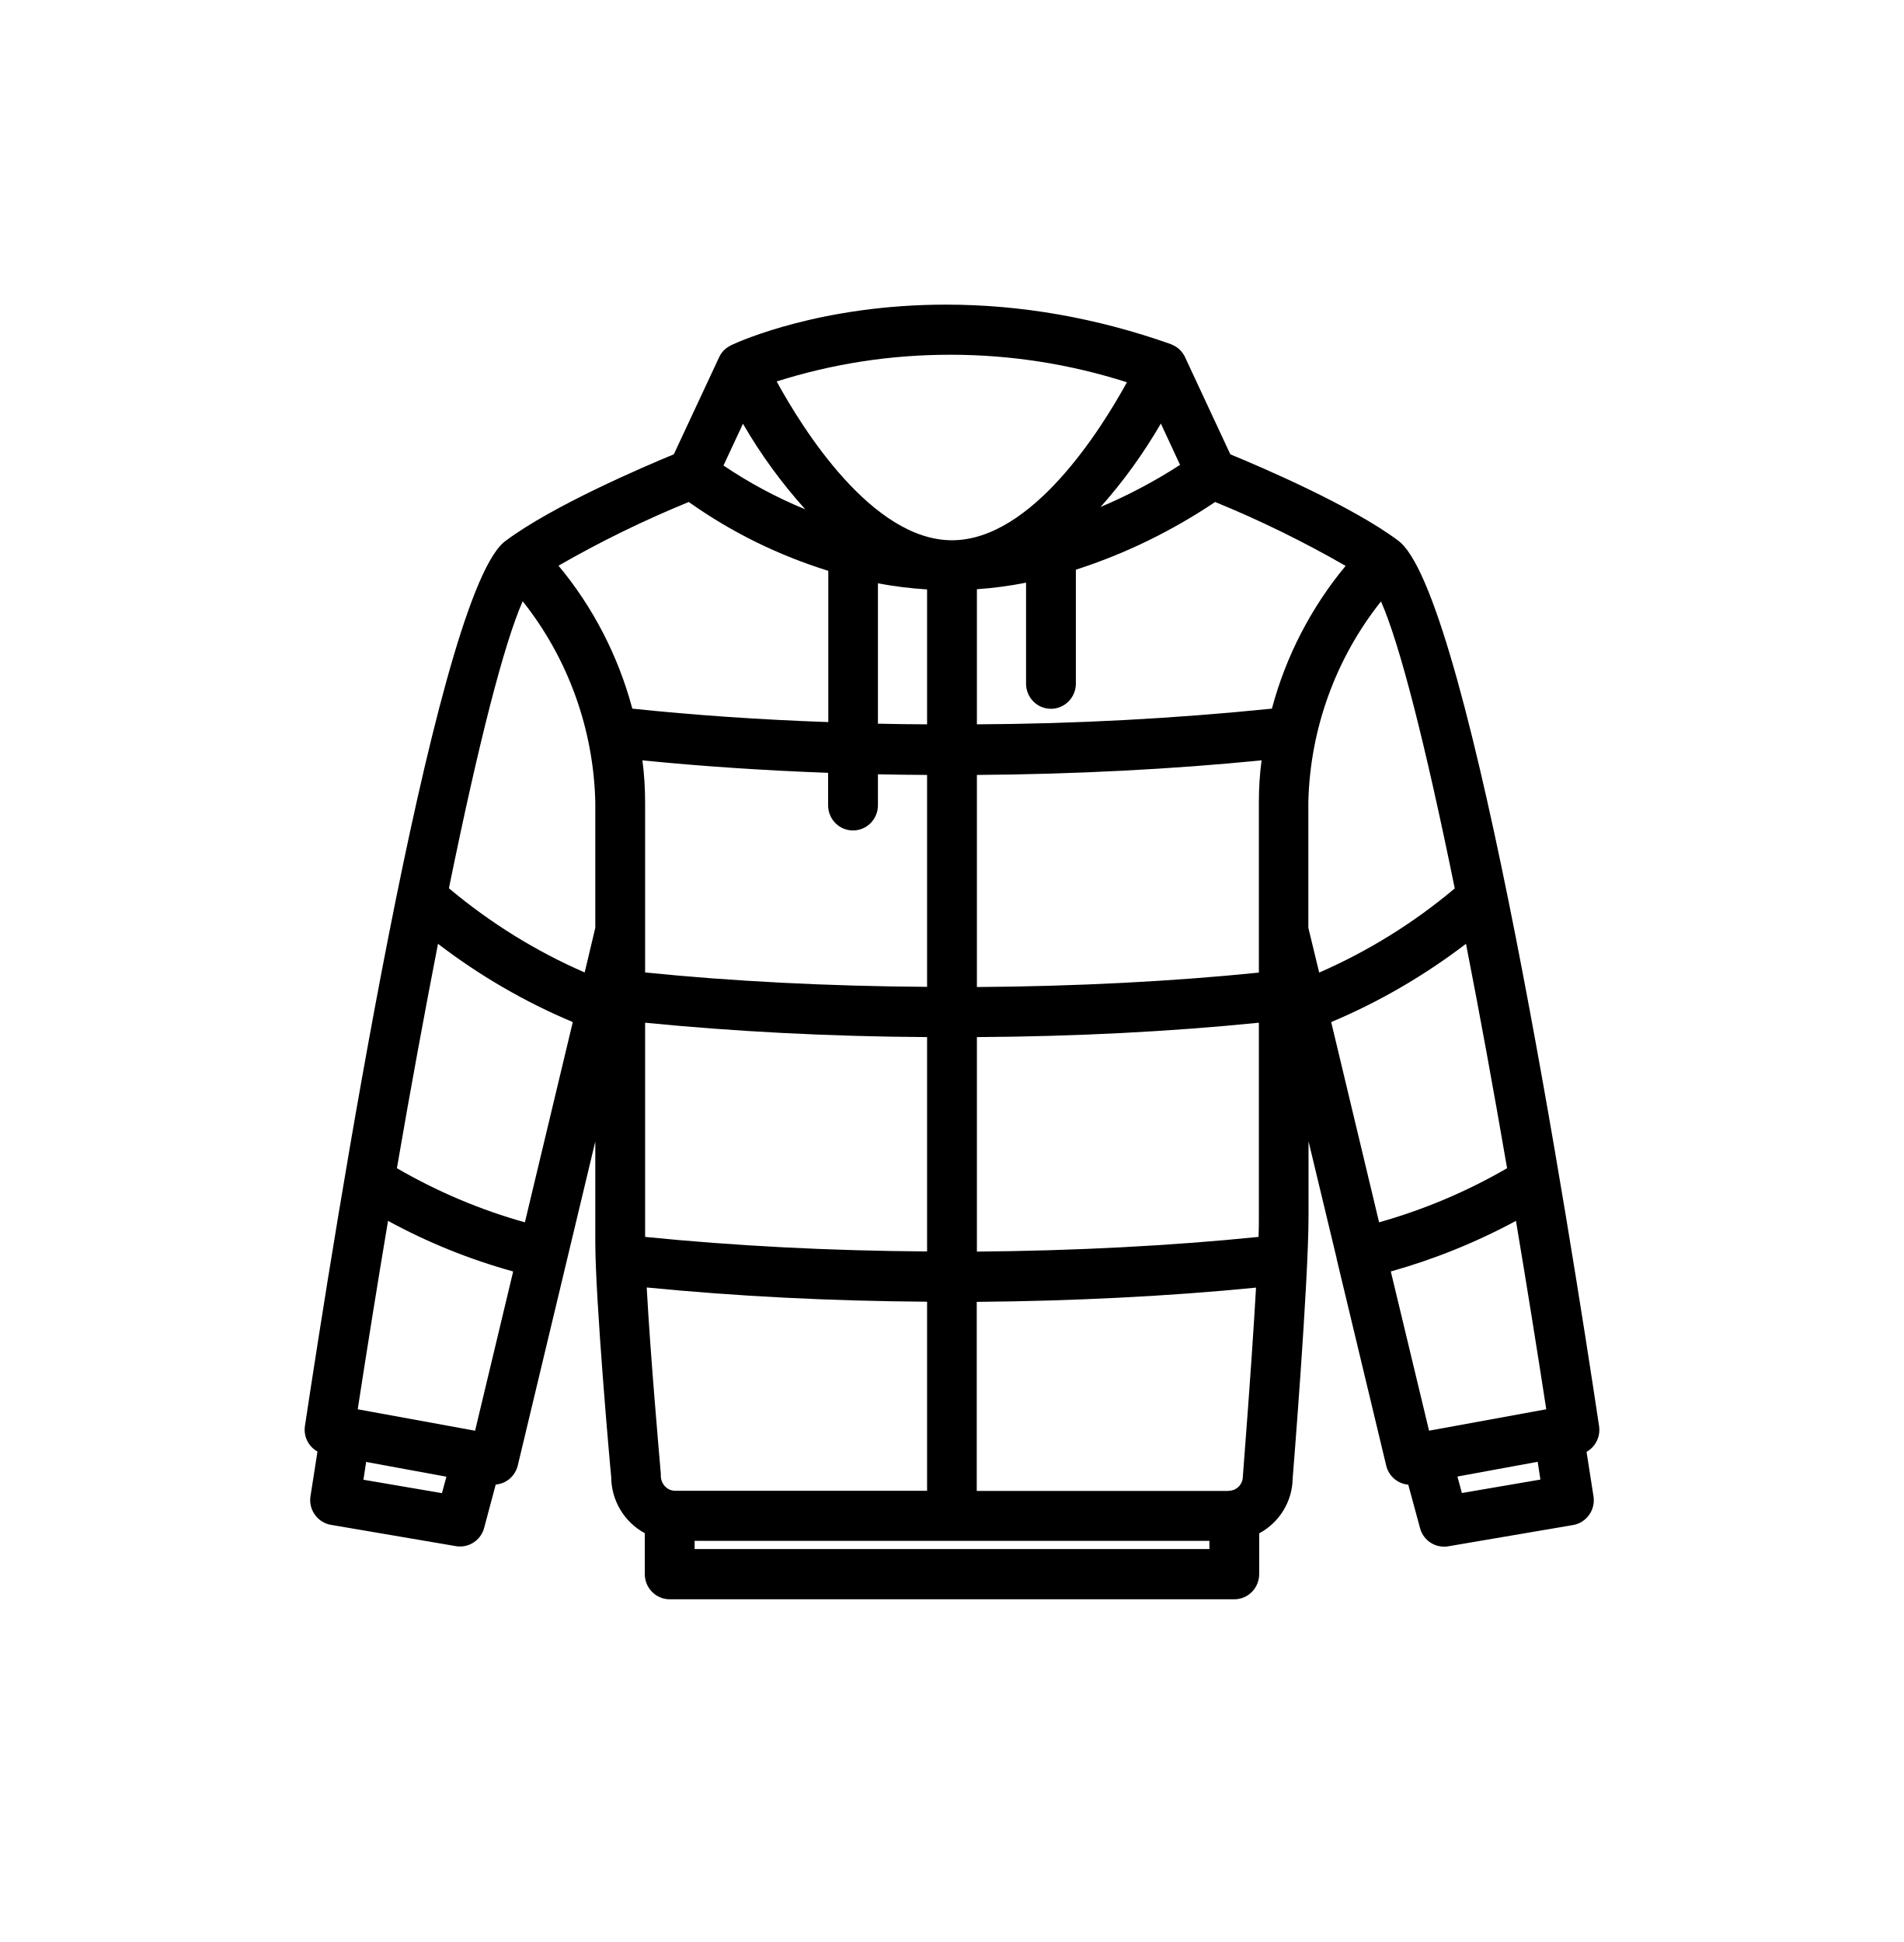
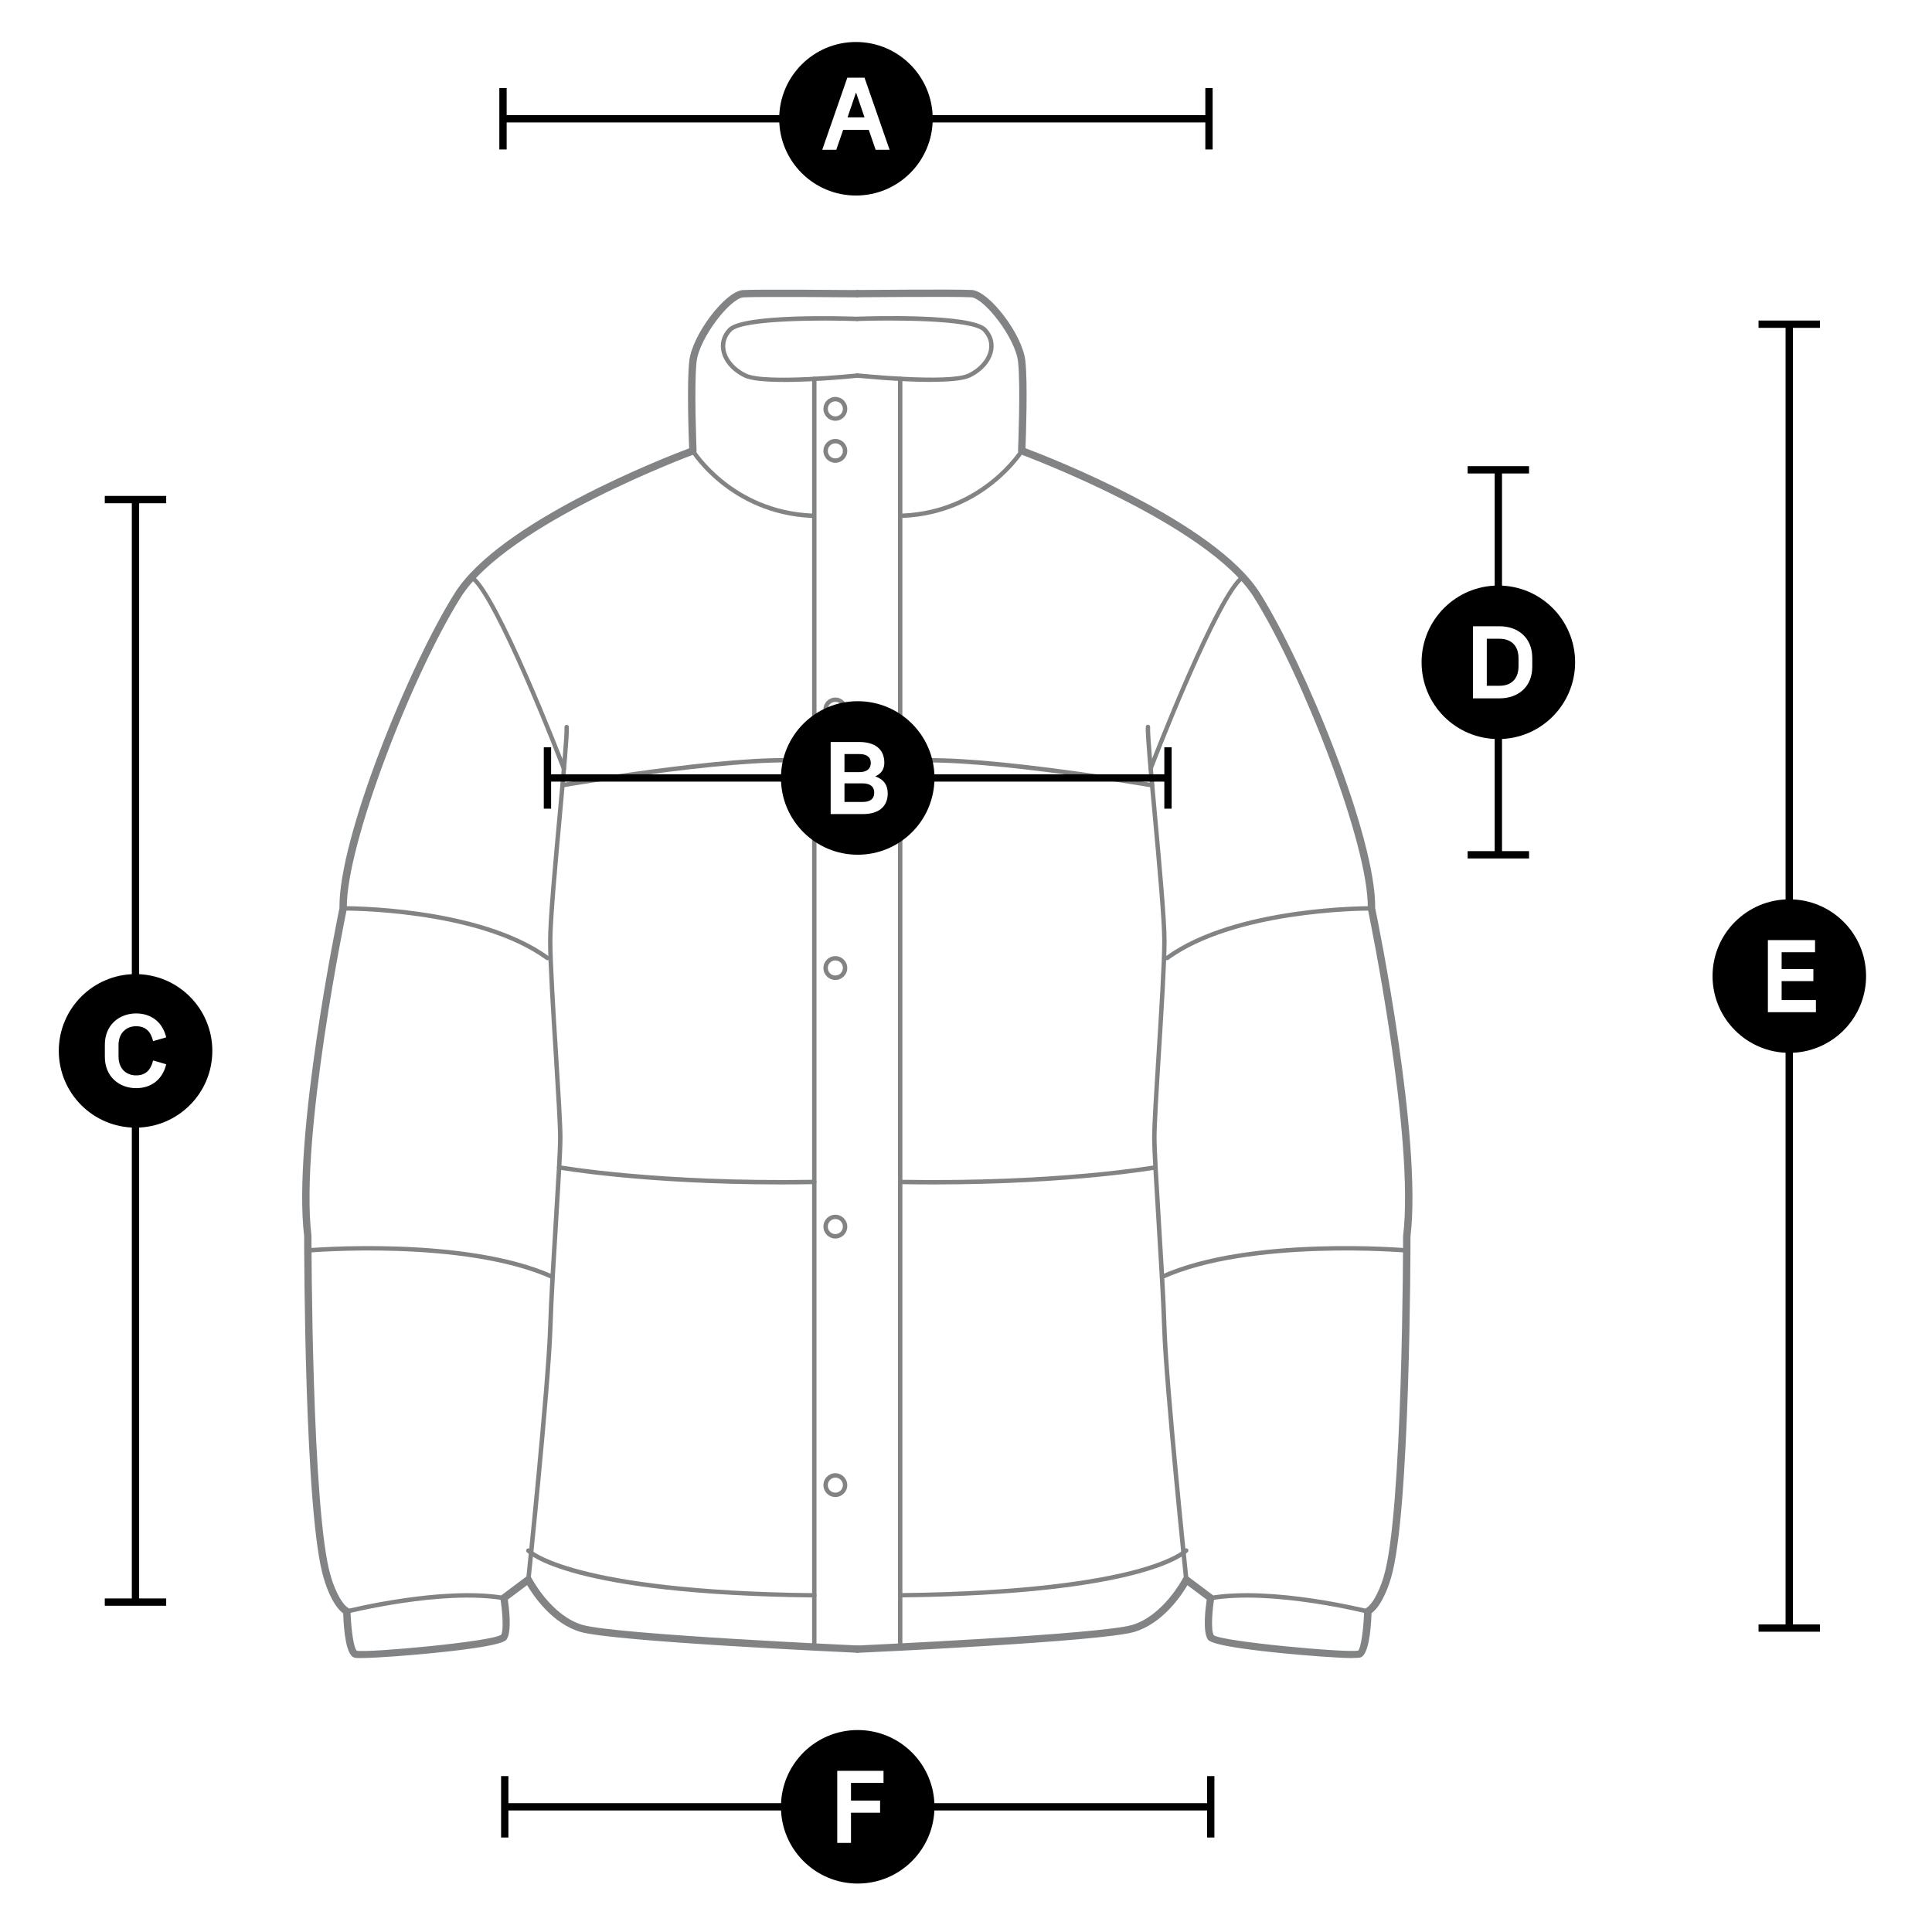
- <svg xmlns="http://www.w3.org/2000/svg" width="50" height="51" viewBox="0 0 50 51" fill="none">
-   <rect width="50" height="51" fill="white" />
-   <path d="M17.587 42C17.229 42 16.933 41.706 16.933 41.34V40.264C16.391 39.97 16.05 39.402 16.05 38.776C16.021 38.519 15.633 34.122 15.633 32.617V29.977L13.597 38.486C13.53 38.763 13.297 38.965 13.018 38.986L12.714 40.125C12.639 40.411 12.377 40.613 12.085 40.613C12.047 40.613 12.01 40.613 11.973 40.604L8.691 40.045C8.341 39.986 8.099 39.65 8.153 39.297C8.153 39.297 8.22 38.868 8.337 38.12C8.099 37.985 7.966 37.725 8.008 37.447C8.766 32.428 11.364 15.92 13.214 14.255C13.222 14.251 13.264 14.213 13.276 14.205C14.501 13.288 16.87 12.271 17.695 11.931L18.886 9.379C18.944 9.253 19.04 9.152 19.161 9.089C19.174 9.08 19.186 9.072 19.203 9.064C19.436 8.954 21.572 8 24.846 8C26.82 8 28.803 8.349 30.748 9.038C30.76 9.043 30.773 9.051 30.785 9.055C30.931 9.118 31.047 9.227 31.118 9.375L32.309 11.931C33.134 12.271 35.5 13.284 36.728 14.205C36.737 14.209 36.77 14.243 36.778 14.247C38.64 15.916 41.239 32.432 41.993 37.452C42.034 37.729 41.897 37.998 41.664 38.128C41.78 38.872 41.847 39.301 41.847 39.301C41.901 39.654 41.659 39.991 41.31 40.05L38.028 40.609C37.994 40.617 37.957 40.617 37.919 40.617C37.624 40.617 37.365 40.415 37.291 40.129L36.982 38.99C36.703 38.965 36.47 38.767 36.403 38.49L35.104 33.071C35.104 33.071 35.104 33.054 35.1 33.042L34.363 29.973V31.936C34.363 33.677 33.95 38.78 33.946 38.83C33.938 39.431 33.596 39.986 33.067 40.268V41.34C33.067 41.702 32.776 42 32.413 42H17.587ZM31.76 40.68V40.466H18.241V40.68H31.76ZM11.606 39.213L11.723 38.78L9.615 38.393C9.59 38.566 9.565 38.721 9.544 38.86L11.61 39.213H11.606ZM38.39 39.209L40.452 38.856L40.381 38.389L38.273 38.776L38.39 39.209ZM16.983 33.811C17.079 35.572 17.308 38.17 17.353 38.696C17.353 38.704 17.353 38.738 17.353 38.746C17.353 38.86 17.391 38.956 17.462 39.032C17.532 39.108 17.628 39.15 17.732 39.15H24.346V34.185C21.802 34.168 19.328 34.042 16.983 33.811ZM32.268 39.15C32.472 39.15 32.638 38.982 32.638 38.776L32.651 38.608C32.834 36.237 32.934 34.719 32.984 33.815C30.693 34.042 28.169 34.168 25.65 34.189V39.154H32.268V39.15ZM12.476 37.573L13.476 33.391C12.335 33.075 11.231 32.63 10.19 32.062C9.907 33.744 9.636 35.442 9.394 37.01L12.476 37.573ZM37.524 37.573L40.606 37.01C40.364 35.442 40.093 33.744 39.81 32.062C38.765 32.626 37.661 33.071 36.524 33.391L37.528 37.573H37.524ZM25.654 32.869C28.199 32.848 30.743 32.718 33.051 32.483C33.059 32.273 33.059 32.087 33.059 31.932V26.858C30.727 27.093 28.236 27.22 25.654 27.236V32.865V32.869ZM16.941 32.483C19.282 32.718 21.768 32.848 24.346 32.865V27.236C21.764 27.22 19.273 27.089 16.941 26.858V32.483ZM10.423 30.679C11.481 31.293 12.61 31.772 13.784 32.1L15.042 26.841C13.78 26.312 12.589 25.618 11.502 24.786C11.156 26.564 10.79 28.544 10.423 30.679ZM36.216 32.1C37.391 31.768 38.519 31.293 39.577 30.679C39.211 28.552 38.848 26.572 38.498 24.786C37.407 25.618 36.22 26.312 34.958 26.841L36.216 32.1ZM25.654 25.921C28.249 25.904 30.797 25.773 33.059 25.542V21.074C33.059 20.704 33.08 20.334 33.13 19.968C30.802 20.199 28.228 20.334 25.654 20.351V25.921ZM16.941 25.538C19.203 25.769 21.756 25.9 24.346 25.916V20.351C23.913 20.351 23.484 20.342 23.055 20.334V21.149C23.055 21.511 22.764 21.809 22.401 21.809C22.039 21.809 21.747 21.515 21.747 21.149V20.296C20.056 20.233 18.42 20.124 16.87 19.968C16.92 20.338 16.941 20.716 16.941 21.09V25.542V25.538ZM34.642 25.542C35.929 24.979 37.124 24.239 38.203 23.331C37.42 19.493 36.757 16.908 36.266 15.794C35.079 17.286 34.404 19.14 34.358 21.061V24.365L34.642 25.538V25.542ZM11.793 23.331C12.872 24.235 14.067 24.979 15.354 25.538L15.633 24.365V21.065C15.588 19.148 14.917 17.286 13.726 15.79C13.234 16.908 12.572 19.489 11.789 23.327L11.793 23.331ZM25.654 19.022C28.232 19.01 30.835 18.871 33.401 18.61C33.767 17.236 34.433 15.949 35.337 14.861C34.233 14.226 33.084 13.662 31.91 13.183C30.777 13.944 29.548 14.545 28.253 14.961V17.954C28.253 18.316 27.961 18.614 27.599 18.614C27.237 18.614 26.945 18.32 26.945 17.954V15.302C26.516 15.386 26.083 15.445 25.654 15.474V19.022ZM23.055 19.005C23.484 19.014 23.917 19.022 24.346 19.022V15.479C23.913 15.453 23.48 15.399 23.055 15.319V19.005ZM16.604 18.61C18.203 18.778 19.931 18.9 21.752 18.963V14.991C20.44 14.583 19.207 13.978 18.087 13.183C16.916 13.662 15.767 14.222 14.667 14.856C15.575 15.945 16.237 17.232 16.604 18.606V18.61ZM20.394 10.014C21.073 11.258 22.901 14.188 25 14.188C27.099 14.188 28.915 11.275 29.594 10.039C28.095 9.56 26.537 9.316 24.958 9.316C23.38 9.316 21.872 9.551 20.394 10.018V10.014ZM18.999 12.225C19.677 12.683 20.394 13.066 21.148 13.377C20.527 12.687 19.977 11.935 19.511 11.128L18.999 12.225ZM30.485 11.123C30.031 11.905 29.502 12.641 28.902 13.314C29.627 13.007 30.327 12.637 30.989 12.208L30.485 11.123Z" fill="black" />
+ <svg xmlns="http://www.w3.org/2000/svg" width="230" height="230" viewBox="0 0 230 230" fill="none">
+   <rect width="230" height="230" fill="white" />
+   <path d="M41.274 192.101C41.161 192.101 41.048 192.023 41.022 191.901C40.987 191.761 41.074 191.622 41.213 191.587C41.326 191.561 52.597 188.724 60.029 189.986C60.169 190.012 60.264 190.143 60.247 190.291C60.221 190.43 60.081 190.534 59.942 190.508C52.605 189.264 41.448 192.075 41.335 192.101C41.309 192.101 41.291 192.101 41.274 192.101Z" fill="#828384" />
+   <path d="M62.893 188.332C62.893 188.332 62.875 188.332 62.867 188.332C62.719 188.315 62.623 188.193 62.632 188.045C62.658 187.819 65.025 164.982 65.243 158.115C65.356 154.581 65.66 149.586 65.93 145.182C66.2 140.787 66.435 136.992 66.435 135.391C66.435 133.911 66.182 129.847 65.921 125.548C65.599 120.395 65.243 114.564 65.243 112.006C65.243 109.447 65.86 102.719 66.4 96.792C66.835 92.006 67.253 87.489 67.201 86.566C67.201 86.418 67.305 86.296 67.444 86.288C67.592 86.288 67.714 86.392 67.723 86.531C67.775 87.489 67.375 91.823 66.922 96.836C66.383 102.754 65.765 109.464 65.765 112.006C65.765 114.547 66.121 120.378 66.444 125.513C66.713 129.83 66.966 133.903 66.966 135.391C66.966 137.01 66.731 140.813 66.461 145.217C66.191 149.621 65.878 154.616 65.773 158.132C65.556 165.025 63.188 187.871 63.162 188.106C63.145 188.237 63.032 188.341 62.901 188.341L62.893 188.332Z" fill="#828384" />
+   <path d="M67.131 91.762C67.027 91.762 66.931 91.701 66.887 91.597C64.12 84.39 58.28 70.387 56.008 68.942C55.887 68.864 55.852 68.707 55.93 68.585C56.008 68.463 56.174 68.429 56.287 68.507C59.272 70.404 67.044 90.561 67.375 91.414C67.427 91.544 67.357 91.701 67.227 91.753C67.192 91.762 67.166 91.771 67.131 91.771V91.762Z" fill="#828384" />
+   <path d="M65.173 114.312C65.121 114.312 65.068 114.294 65.016 114.26C56.809 108.289 40.995 108.402 40.839 108.402C40.7 108.402 40.578 108.289 40.578 108.141C40.578 107.993 40.691 107.88 40.839 107.88C40.987 107.871 56.983 107.767 65.329 113.842C65.443 113.929 65.469 114.094 65.39 114.207C65.338 114.277 65.26 114.312 65.182 114.312H65.173Z" fill="#828384" />
+   <path d="M65.782 152.284C65.782 152.284 65.713 152.284 65.678 152.258C55.269 147.558 36.853 149.107 36.67 149.125C36.531 149.133 36.4 149.029 36.383 148.89C36.374 148.742 36.478 148.62 36.618 148.602C36.8 148.585 55.356 147.027 65.886 151.779C66.017 151.84 66.078 151.997 66.017 152.127C65.974 152.223 65.878 152.284 65.782 152.284Z" fill="#828384" />
+   <path d="M96.609 61.658C86.896 61.222 82.301 53.886 82.257 53.807C82.179 53.685 82.222 53.52 82.344 53.45C82.466 53.372 82.631 53.416 82.701 53.538C82.745 53.607 87.209 60.718 96.635 61.135C96.783 61.135 96.887 61.266 96.887 61.405C96.887 61.544 96.765 61.658 96.626 61.658H96.609Z" fill="#828384" />
+   <path d="M93.293 45.47C91.265 45.47 89.455 45.339 88.619 44.939C87.14 44.234 86.113 43.041 85.869 41.753C85.686 40.779 85.965 39.856 86.687 39.09C88.402 37.263 100.673 37.654 102.066 37.706C102.214 37.706 102.318 37.837 102.318 37.976C102.318 38.124 102.188 38.229 102.048 38.229C98.323 38.089 88.384 38.046 87.07 39.456C86.47 40.091 86.235 40.857 86.382 41.666C86.591 42.78 87.531 43.851 88.837 44.477C91.135 45.574 101.918 44.469 102.022 44.451C102.179 44.443 102.292 44.538 102.309 44.686C102.327 44.834 102.222 44.956 102.074 44.974C101.778 45.008 97.14 45.478 93.284 45.478L93.293 45.47Z" fill="#828384" />
+   <path d="M96.939 196.348C96.791 196.348 96.678 196.235 96.678 196.087V45.095C96.678 44.947 96.791 44.834 96.939 44.834C97.087 44.834 97.201 44.947 97.201 45.095V196.087C97.201 196.235 97.087 196.348 96.939 196.348Z" fill="#828384" />
+   <path d="M96.939 190.178C67.679 189.855 62.884 184.964 62.701 184.764C62.605 184.66 62.614 184.494 62.719 184.399C62.823 184.303 62.988 184.312 63.084 184.416C63.136 184.468 68.071 189.351 96.948 189.664C97.096 189.664 97.209 189.786 97.209 189.925C97.209 190.064 97.087 190.186 96.948 190.186L96.939 190.178Z" fill="#828384" />
+   <path d="M92.945 141.005C76.574 141.005 66.618 139.246 66.513 139.229C66.374 139.203 66.278 139.064 66.304 138.924C66.33 138.785 66.47 138.689 66.609 138.716C66.722 138.733 78.254 140.761 96.939 140.448C97.079 140.448 97.201 140.561 97.201 140.7C97.201 140.848 97.087 140.961 96.948 140.97C95.573 140.996 94.242 141.005 92.945 141.005Z" fill="#828384" />
+   <path d="M66.957 93.746C66.835 93.746 66.722 93.659 66.696 93.529C66.67 93.389 66.766 93.25 66.913 93.224C67.871 93.059 90.386 89.212 96.992 90.509C97.131 90.535 97.227 90.674 97.201 90.813C97.174 90.953 97.035 91.048 96.896 91.022C90.377 89.743 67.236 93.694 67.009 93.737C66.992 93.737 66.983 93.737 66.966 93.737L66.957 93.746Z" fill="#828384" />
+   <path d="M43.014 197.392C42.588 197.392 42.292 197.375 42.162 197.332C41.23 197.018 40.934 194.355 40.856 192.075C39.403 190.987 38.576 188.028 38.541 187.889C36.235 180.386 36.209 148.515 36.209 147.158C34.799 135.478 40.142 109.395 40.412 108.098C40.29 99.778 48.733 79.186 54.12 70.631C59.498 62.075 79.246 54.425 82.04 53.372C81.979 51.875 81.761 45.592 82.057 42.963C82.405 39.856 86.348 34.652 88.445 34.53C90.29 34.425 101.596 34.53 102.074 34.53C102.318 34.53 102.51 34.73 102.51 34.965C102.51 35.209 102.301 35.374 102.074 35.4C101.961 35.4 90.325 35.296 88.506 35.4C86.948 35.487 83.241 40.239 82.927 43.068C82.605 45.94 82.927 53.59 82.927 53.659C82.927 53.851 82.823 54.025 82.64 54.086C82.423 54.164 60.377 62.336 54.86 71.1C49.072 80.308 41.152 100.683 41.291 108.141C41.291 108.176 41.291 108.211 41.283 108.237C41.23 108.507 35.66 135.287 37.079 147.114C37.079 147.497 37.105 180.256 39.385 187.654C39.62 188.507 40.447 190.83 41.518 191.466C41.648 191.544 41.727 191.674 41.727 191.822C41.796 194.103 42.136 196.252 42.475 196.513C43.772 196.792 58.663 195.426 59.664 194.607C59.995 194.016 59.786 191.648 59.568 190.299C59.542 190.143 59.611 189.977 59.733 189.882L62.632 187.706C62.736 187.627 62.867 187.601 62.988 187.627C63.11 187.654 63.223 187.741 63.276 187.854C63.302 187.897 65.617 192.345 69.35 193.441C73.215 194.573 101.787 195.878 102.074 195.887C102.318 195.896 102.501 196.104 102.492 196.339C102.483 196.574 102.292 196.757 102.04 196.757C100.856 196.705 73.075 195.434 69.107 194.277C65.713 193.285 63.476 189.934 62.753 188.707L60.456 190.43C60.604 191.422 60.926 194.111 60.36 195.095C60.212 195.356 59.855 195.974 51.283 196.818C49.098 197.036 44.868 197.384 42.997 197.384L43.014 197.392Z" fill="#828384" />
+   <path d="M161.099 197.392C159.237 197.392 155.007 197.044 152.823 196.827C144.25 195.983 143.902 195.365 143.745 195.104C143.18 194.12 143.51 191.422 143.658 190.439L141.361 188.715C140.638 189.943 138.401 193.293 135.007 194.285C131.039 195.443 103.258 196.714 102.074 196.766C101.796 196.766 101.631 196.592 101.622 196.348C101.613 196.104 101.796 195.904 102.04 195.896C102.327 195.878 130.899 194.581 134.764 193.45C138.497 192.353 140.812 187.915 140.838 187.862C140.899 187.749 141.004 187.662 141.126 187.636C141.256 187.61 141.378 187.636 141.482 187.715L144.381 189.89C144.511 189.986 144.572 190.151 144.546 190.308C144.328 191.648 144.128 194.024 144.494 194.668C145.46 195.426 160.351 196.801 161.691 196.496C161.987 196.252 162.327 194.103 162.396 191.822C162.396 191.674 162.483 191.535 162.605 191.466C163.667 190.83 164.502 188.507 164.729 187.662C167.009 180.256 167.035 147.488 167.035 147.158C168.462 135.278 162.892 108.498 162.84 108.228C162.84 108.194 162.831 108.167 162.831 108.133C162.971 100.683 155.051 80.3 149.263 71.092C143.754 62.328 121.709 54.164 121.482 54.077C121.308 54.016 121.187 53.842 121.195 53.651C121.195 53.572 121.517 45.922 121.195 43.059C120.882 40.239 117.174 35.487 115.617 35.391C113.798 35.287 102.161 35.391 102.048 35.391C101.787 35.374 101.613 35.2 101.613 34.956C101.613 34.712 101.805 34.521 102.048 34.521C102.527 34.521 113.832 34.417 115.677 34.521C117.784 34.643 121.726 39.847 122.066 42.954C122.362 45.583 122.135 51.867 122.083 53.363C124.868 54.408 144.616 62.067 150.003 70.622C155.39 79.186 163.823 99.769 163.71 108.089C163.98 109.386 169.324 135.469 167.914 147.201C167.914 148.498 167.888 180.378 165.582 187.889C165.547 188.01 164.729 190.969 163.275 192.057C163.197 194.338 162.892 197.001 161.97 197.314C161.839 197.358 161.543 197.375 161.117 197.375L161.099 197.392Z" fill="#828384" />
+   <path d="M162.831 192.101C162.831 192.101 162.788 192.101 162.77 192.101C162.657 192.075 151.5 189.264 144.163 190.508C144.024 190.534 143.884 190.439 143.858 190.291C143.832 190.151 143.928 190.012 144.076 189.986C151.508 188.724 162.779 191.561 162.892 191.587C163.032 191.622 163.119 191.761 163.084 191.901C163.049 192.023 162.944 192.101 162.831 192.101Z" fill="#828384" />
+   <path d="M141.221 188.332C141.091 188.332 140.978 188.237 140.96 188.097C140.934 187.871 138.567 165.017 138.349 158.124C138.236 154.599 137.932 149.612 137.662 145.208C137.392 140.804 137.157 137.001 137.157 135.382C137.157 133.885 137.409 129.812 137.679 125.504C138.001 120.361 138.358 114.538 138.358 111.997C138.358 109.455 137.74 102.745 137.2 96.827C136.739 91.814 136.348 87.48 136.4 86.523C136.4 86.383 136.53 86.27 136.678 86.279C136.826 86.279 136.931 86.409 136.922 86.557C136.87 87.48 137.287 91.997 137.723 96.784C138.262 102.71 138.88 109.438 138.88 111.997C138.88 114.556 138.523 120.387 138.201 125.539C137.931 129.847 137.688 133.911 137.688 135.382C137.688 136.984 137.923 140.778 138.193 145.173C138.462 149.586 138.776 154.581 138.88 158.106C139.098 164.982 141.465 187.81 141.491 188.037C141.509 188.184 141.404 188.306 141.256 188.324C141.247 188.324 141.239 188.324 141.23 188.324L141.221 188.332Z" fill="#828384" />
+   <path d="M136.974 91.762C136.974 91.762 136.913 91.762 136.878 91.745C136.739 91.692 136.678 91.544 136.73 91.405C137.061 90.552 144.833 70.387 147.818 68.498C147.94 68.42 148.106 68.455 148.175 68.577C148.253 68.698 148.219 68.864 148.097 68.933C145.825 70.378 139.985 84.39 137.218 91.588C137.174 91.692 137.079 91.753 136.974 91.753V91.762Z" fill="#828384" />
+   <path d="M138.932 114.312C138.854 114.312 138.776 114.277 138.723 114.207C138.636 114.094 138.663 113.929 138.784 113.842C147.131 107.767 163.127 107.871 163.275 107.88C163.423 107.88 163.536 108.002 163.536 108.141C163.536 108.281 163.414 108.402 163.275 108.402C163.266 108.402 163.24 108.402 163.171 108.402C161.813 108.402 146.957 108.542 139.089 114.26C139.046 114.294 138.985 114.312 138.932 114.312Z" fill="#828384" />
+   <path d="M138.323 152.284C138.227 152.284 138.132 152.223 138.088 152.127C138.027 151.997 138.088 151.84 138.219 151.779C148.758 147.018 167.305 148.585 167.488 148.602C167.635 148.611 167.74 148.742 167.723 148.89C167.714 149.029 167.583 149.142 167.435 149.125C167.253 149.107 148.837 147.558 138.428 152.258C138.393 152.275 138.358 152.284 138.323 152.284Z" fill="#828384" />
+   <path d="M107.496 61.658C107.357 61.658 107.244 61.544 107.235 61.405C107.235 61.257 107.34 61.135 107.488 61.135C116.913 60.709 121.378 53.607 121.422 53.538C121.5 53.416 121.657 53.372 121.778 53.45C121.9 53.529 121.944 53.685 121.865 53.807C121.822 53.877 117.218 61.222 107.514 61.658H107.496Z" fill="#828384" />
+   <path d="M110.821 45.47C106.966 45.47 102.327 44.991 102.031 44.965C101.883 44.947 101.787 44.826 101.796 44.678C101.813 44.538 101.926 44.434 102.083 44.443C102.188 44.451 112.971 45.565 115.268 44.469C116.574 43.842 117.514 42.763 117.723 41.658C117.871 40.848 117.636 40.082 117.035 39.447C115.721 38.046 105.782 38.089 102.057 38.22C101.909 38.22 101.796 38.115 101.787 37.968C101.787 37.819 101.892 37.706 102.04 37.698C103.432 37.645 115.695 37.254 117.418 39.081C118.14 39.847 118.419 40.77 118.236 41.745C117.993 43.033 116.966 44.225 115.486 44.93C114.65 45.33 112.84 45.461 110.812 45.461L110.821 45.47Z" fill="#828384" />
+   <path d="M107.166 196.348C107.018 196.348 106.905 196.235 106.905 196.087V45.095C106.905 44.947 107.018 44.834 107.166 44.834C107.314 44.834 107.427 44.947 107.427 45.095V196.087C107.427 196.235 107.314 196.348 107.166 196.348Z" fill="#828384" />
+   <path d="M107.166 190.178C107.026 190.178 106.905 190.064 106.905 189.916C106.905 189.768 107.018 189.655 107.166 189.655C122.248 189.49 130.647 188.071 135.033 186.914C139.811 185.652 141.012 184.416 141.03 184.407C141.126 184.303 141.291 184.294 141.395 184.39C141.5 184.486 141.509 184.651 141.413 184.755C141.221 184.964 136.426 189.847 107.174 190.169L107.166 190.178Z" fill="#828384" />
+   <path d="M111.16 141.005C109.864 141.005 108.532 140.996 107.157 140.97C107.009 140.97 106.896 140.848 106.905 140.7C106.905 140.552 107 140.439 107.166 140.448C125.86 140.77 137.383 138.733 137.496 138.716C137.636 138.698 137.775 138.785 137.801 138.924C137.827 139.064 137.731 139.203 137.592 139.229C137.488 139.246 127.531 141.005 111.16 141.005Z" fill="#828384" />
+   <path d="M137.148 93.746C137.148 93.746 137.122 93.746 137.105 93.746C136.87 93.703 113.728 89.751 107.218 91.031C107.07 91.057 106.939 90.97 106.913 90.822C106.887 90.683 106.974 90.543 107.122 90.517C113.728 89.221 136.243 93.067 137.2 93.233C137.34 93.259 137.435 93.389 137.418 93.537C137.392 93.668 137.287 93.755 137.157 93.755L137.148 93.746Z" fill="#828384" />
+   <path d="M99.446 50.091C98.663 50.091 98.027 49.456 98.027 48.672C98.027 47.889 98.663 47.254 99.446 47.254C100.229 47.254 100.865 47.889 100.865 48.672C100.865 49.456 100.229 50.091 99.446 50.091ZM99.446 47.776C98.95 47.776 98.55 48.176 98.55 48.672C98.55 49.169 98.95 49.569 99.446 49.569C99.942 49.569 100.342 49.169 100.342 48.672C100.342 48.176 99.942 47.776 99.446 47.776Z" fill="#828384" />
+   <path d="M99.446 55.095C98.663 55.095 98.027 54.46 98.027 53.677C98.027 52.894 98.663 52.258 99.446 52.258C100.229 52.258 100.865 52.894 100.865 53.677C100.865 54.46 100.229 55.095 99.446 55.095ZM99.446 52.78C98.95 52.78 98.55 53.181 98.55 53.677C98.55 54.173 98.95 54.573 99.446 54.573C99.942 54.573 100.342 54.173 100.342 53.677C100.342 53.181 99.942 52.78 99.446 52.78Z" fill="#828384" />
+   <path d="M99.446 85.879C98.663 85.879 98.027 85.243 98.027 84.46C98.027 83.677 98.663 83.041 99.446 83.041C100.229 83.041 100.865 83.677 100.865 84.46C100.865 85.243 100.229 85.879 99.446 85.879ZM99.446 83.555C98.95 83.555 98.55 83.955 98.55 84.451C98.55 84.947 98.95 85.348 99.446 85.348C99.942 85.348 100.342 84.947 100.342 84.451C100.342 83.955 99.942 83.555 99.446 83.555Z" fill="#828384" />
+   <path d="M99.446 116.662C98.663 116.662 98.027 116.026 98.027 115.243C98.027 114.46 98.663 113.824 99.446 113.824C100.229 113.824 100.865 114.46 100.865 115.243C100.865 116.026 100.229 116.662 99.446 116.662ZM99.446 114.338C98.95 114.338 98.55 114.738 98.55 115.234C98.55 115.73 98.95 116.131 99.446 116.131C99.942 116.131 100.342 115.73 100.342 115.234C100.342 114.738 99.942 114.338 99.446 114.338Z" fill="#828384" />
+   <path d="M99.446 147.445C98.663 147.445 98.027 146.81 98.027 146.026C98.027 145.243 98.663 144.608 99.446 144.608C100.229 144.608 100.865 145.243 100.865 146.026C100.865 146.81 100.229 147.445 99.446 147.445ZM99.446 145.121C98.95 145.121 98.55 145.521 98.55 146.018C98.55 146.514 98.95 146.914 99.446 146.914C99.942 146.914 100.342 146.514 100.342 146.018C100.342 145.521 99.942 145.121 99.446 145.121Z" fill="#828384" />
+   <path d="M99.446 178.219C98.663 178.219 98.027 177.584 98.027 176.801C98.027 176.017 98.663 175.382 99.446 175.382C100.229 175.382 100.865 176.017 100.865 176.801C100.865 177.584 100.229 178.219 99.446 178.219ZM99.446 175.904C98.95 175.904 98.55 176.305 98.55 176.801C98.55 177.297 98.95 177.697 99.446 177.697C99.942 177.697 100.342 177.297 100.342 176.801C100.342 176.305 99.942 175.904 99.446 175.904Z" fill="#828384" />
+   <path d="M143.927 13.704H59.881V14.574H143.927V13.704Z" fill="black" />
+   <path d="M60.316 10.483H59.445V17.794H60.316V10.483Z" fill="black" />
+   <path d="M144.362 10.483H143.492V17.794H144.362V10.483Z" fill="black" />
+   <path d="M139.045 92.18H65.172V93.05H139.045V92.18Z" fill="black" />
+   <path d="M65.607 88.96H64.737V96.271H65.607V88.96Z" fill="black" />
+   <path d="M139.48 88.96H138.61V96.271H139.48V88.96Z" fill="black" />
+   <path d="M144.136 214.661H60.089V215.531H144.136V214.661Z" fill="black" />
+   <path d="M60.524 211.44H59.654V218.751H60.524V211.44Z" fill="black" />
+   <path d="M144.571 211.44H143.701V218.751H144.571V211.44Z" fill="black" />
+   <path d="M178.81 55.931H177.939V101.632H178.81V55.931Z" fill="black" />
+   <path d="M182.03 55.496H174.719V56.366H182.03V55.496Z" fill="black" />
+   <path d="M182.03 101.327H174.719V102.197H182.03V101.327Z" fill="black" />
+   <path d="M16.565 59.474H15.694V190.37H16.565V59.474Z" fill="black" />
+   <path d="M19.785 59.038H12.474V59.909H19.785V59.038Z" fill="black" />
+   <path d="M19.785 190.291H12.474V191.162H19.785V190.291Z" fill="black" />
+   <path d="M213.439 38.594H212.569V193.381H213.439V38.594Z" fill="black" />
+   <path d="M216.66 38.159H209.349V39.03H216.66V38.159Z" fill="black" />
+   <path d="M216.66 193.381H209.349V194.251H216.66V193.381Z" fill="black" />
+   <path d="M111.038 14.138C111.038 19.186 106.947 23.277 101.9 23.277C96.852 23.277 92.761 19.186 92.761 14.138C92.761 9.091 96.852 5 101.9 5C106.947 5 111.038 9.091 111.038 14.138Z" fill="black" />
+   <path d="M104.241 17.828L103.423 15.453H100.377L99.558 17.828H97.887L100.873 9.247H102.918L105.903 17.828H104.232H104.241ZM100.89 13.973H102.918L101.908 11.005L100.899 13.973H100.89Z" fill="white" />
+   <path d="M111.247 92.615C111.247 97.663 107.157 101.753 102.109 101.753C97.061 101.753 92.97 97.663 92.97 92.615C92.97 87.567 97.061 83.477 102.109 83.477C107.157 83.477 111.247 87.567 111.247 92.615Z" fill="black" />
+   <path d="M105.686 94.408C105.686 96.148 104.476 96.914 102.718 96.914H98.888V88.333H102.309C104.049 88.333 105.277 89.099 105.277 90.805C105.277 91.492 104.972 92.093 104.197 92.423C105.216 92.78 105.677 93.477 105.677 94.408H105.686ZM100.533 89.769V91.919H102.309C103.144 91.919 103.667 91.553 103.667 90.831C103.667 90.108 103.144 89.769 102.309 89.769H100.533ZM102.718 95.47C103.553 95.47 104.076 95.121 104.076 94.373C104.076 93.624 103.553 93.259 102.718 93.259H100.533V95.47H102.718Z" fill="white" />
+   <path d="M25.277 125.104C25.277 130.152 21.186 134.242 16.138 134.242C11.091 134.242 7 130.152 7 125.104C7 120.056 11.091 115.966 16.138 115.966C21.186 115.966 25.277 120.056 25.277 125.104Z" fill="black" />
+   <path d="M12.483 125.826V124.364C12.483 122.006 14.206 120.648 16.208 120.648C18.053 120.648 19.367 121.727 19.785 123.494L18.227 123.946C17.949 122.789 17.331 122.171 16.199 122.171C15.068 122.171 14.111 122.937 14.111 124.425V125.765C14.111 127.271 15.068 128.02 16.199 128.02C17.331 128.02 17.94 127.402 18.227 126.244L19.785 126.697C19.367 128.472 18.053 129.543 16.208 129.543C14.215 129.543 12.483 128.194 12.483 125.826Z" fill="white" />
+   <path d="M187.513 78.846C187.513 83.894 183.422 87.984 178.375 87.984C173.327 87.984 169.236 83.894 169.236 78.846C169.236 73.798 173.327 69.708 178.375 69.708C183.422 69.708 187.513 73.798 187.513 78.846Z" fill="black" />
+   <path d="M182.413 78.333V79.36C182.413 81.788 180.724 83.137 178.505 83.137H175.355V74.555H178.505C180.716 74.555 182.413 75.913 182.413 78.333ZM180.777 78.385C180.777 76.775 179.819 76.044 178.514 76.044H176.999V81.64H178.514C179.819 81.64 180.777 80.918 180.777 79.299V78.376V78.385Z" fill="white" />
+   <path d="M222.152 116.2C222.152 121.248 218.061 125.339 213.014 125.339C207.966 125.339 203.875 121.248 203.875 116.2C203.875 111.152 207.966 107.062 213.014 107.062C218.061 107.062 222.152 111.152 222.152 116.2Z" fill="black" />
+   <path d="M212.1 119.055H216.181V120.5H210.463V111.918H216.077V113.363H212.1V115.365H215.877V116.801H212.1V119.055Z" fill="white" />
+   <path d="M111.247 215.095C111.247 220.143 107.157 224.234 102.109 224.234C97.061 224.234 92.97 220.143 92.97 215.095C92.97 210.047 97.061 205.957 102.109 205.957C107.157 205.957 111.247 210.047 111.247 215.095Z" fill="black" />
+   <path d="M105.181 212.249H101.308V214.355H104.772V215.8H101.308V219.395H99.672V210.813H105.181V212.258V212.249Z" fill="white" />
</svg>
